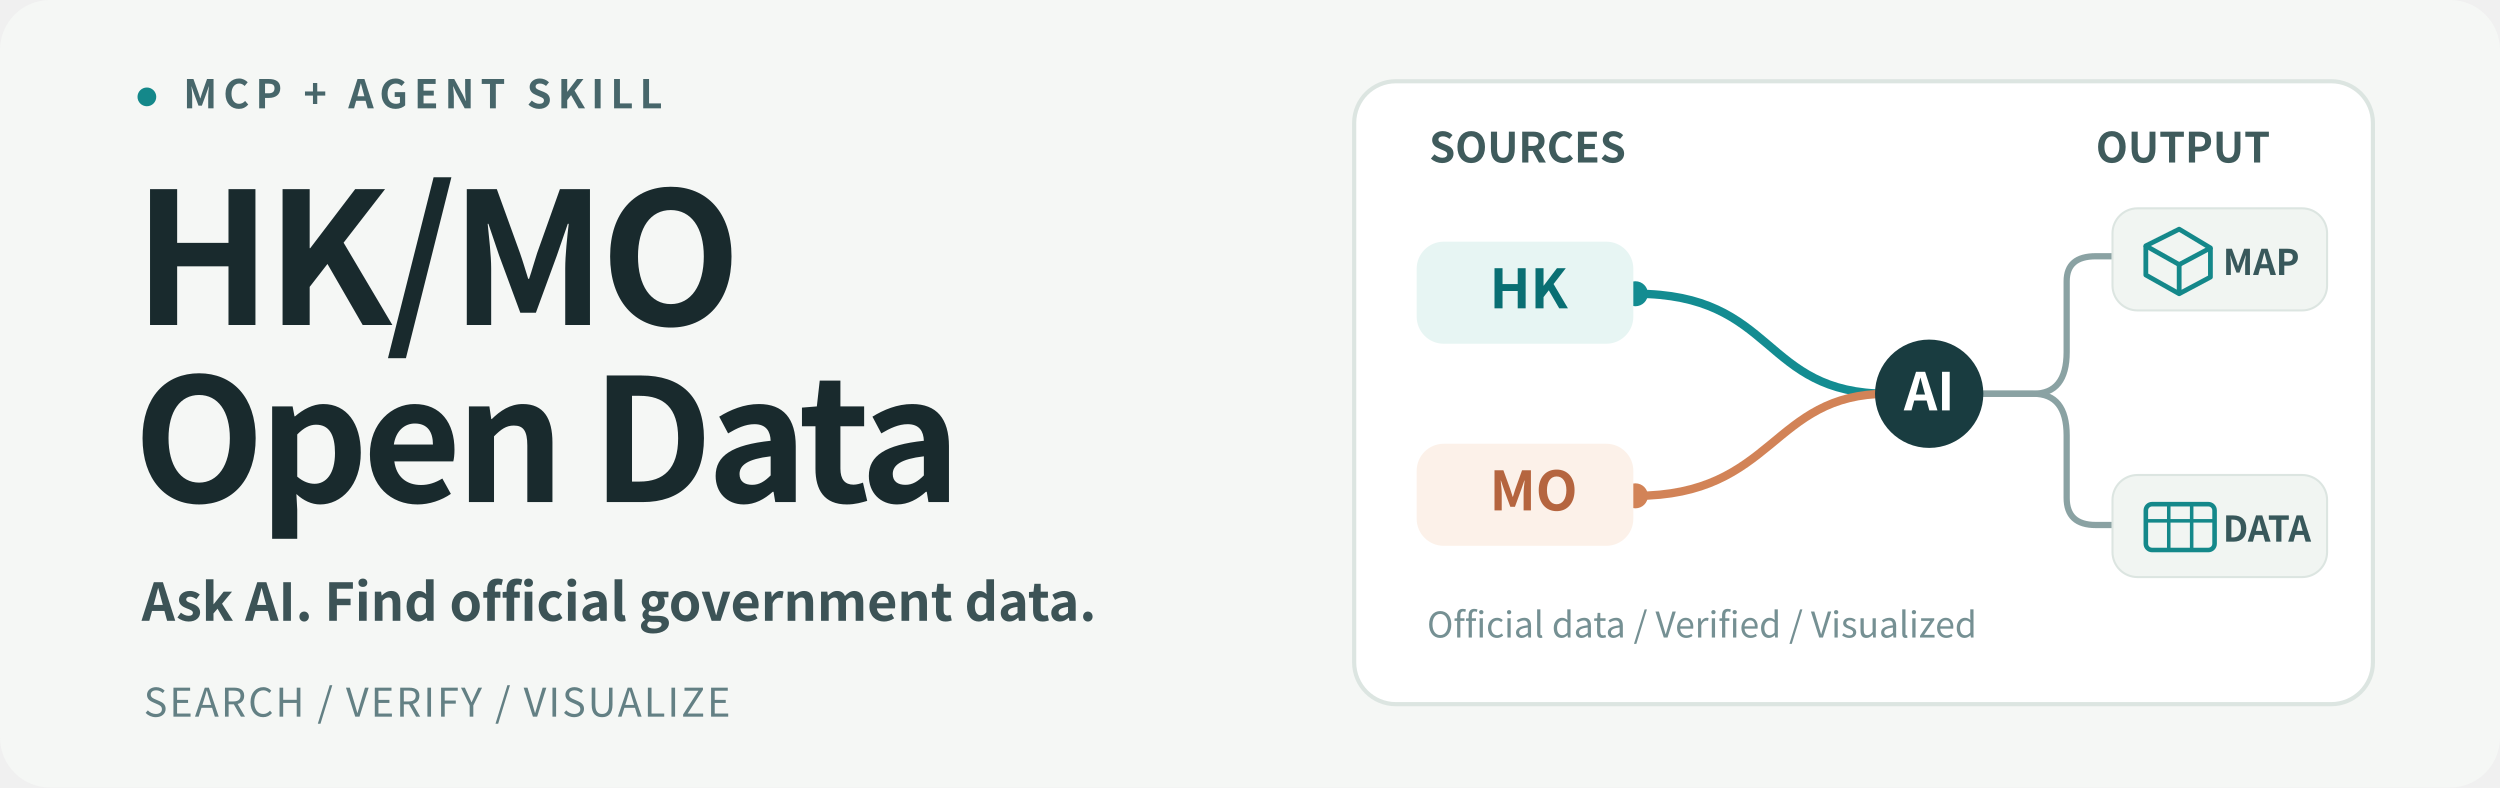
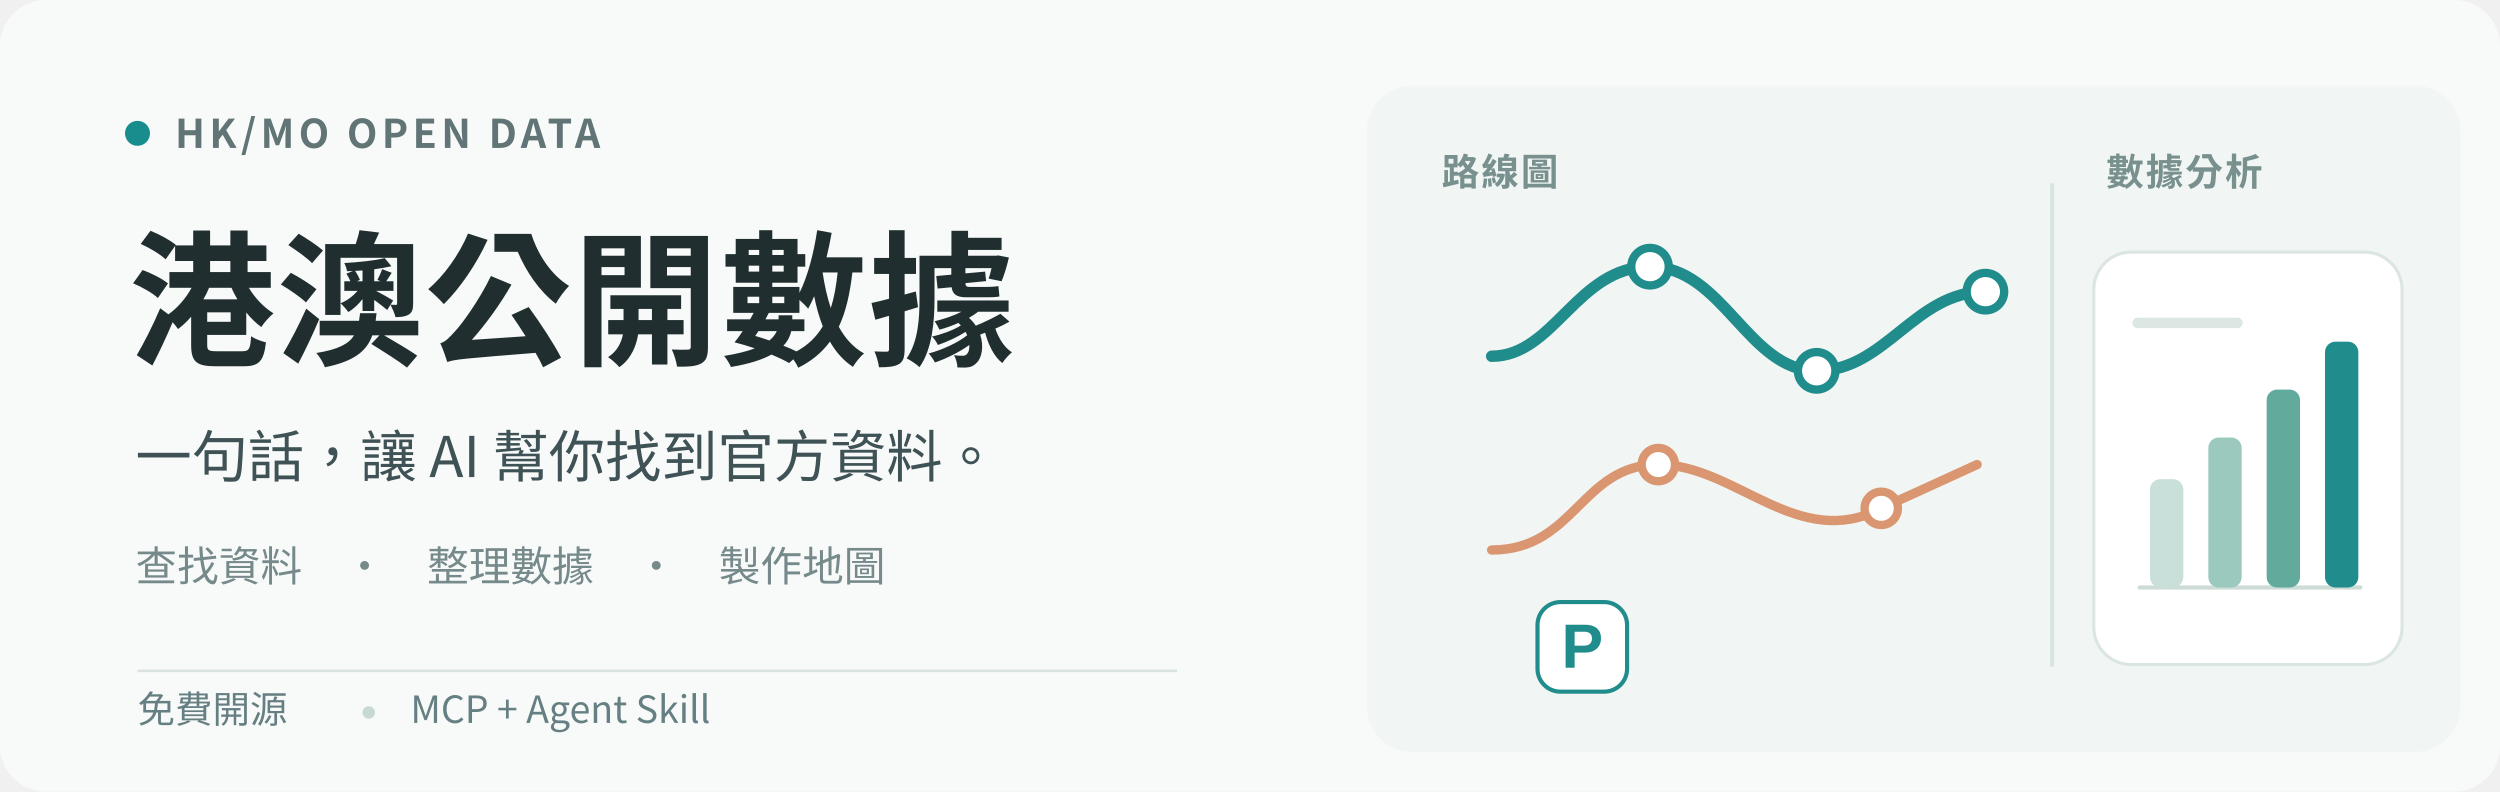
- <svg xmlns="http://www.w3.org/2000/svg" width="1200" height="378" viewBox="0 0 1200 378" role="img" aria-labelledby="title desc">
-   <rect width="1200" height="378" rx="24" fill="#F5F7F5" />
-   <g id="name-and-promise" font-family="-apple-system, BlinkMacSystemFont, Segoe UI, Noto Sans CJK TC, sans-serif">
-     <rect x="66" y="42" width="9" height="9" rx="4.5" fill="#14888A" />
-     <text x="88" y="52" fill="#47666A" font-size="19" font-weight="600" letter-spacing="3">MCP + AGENT SKILL</text>
-     <text x="64" y="156" fill="#192A2D" font-size="88" font-weight="720" letter-spacing="-3">HK/MO</text>
-     <text x="64" y="241" fill="#192A2D" font-size="82" font-weight="720" letter-spacing="-3">Open Data</text>
-     <text x="68" y="298" fill="#3C5356" font-size="25" font-weight="550">Ask AI. Find official government data.</text>
-     <text x="69" y="344" fill="#638084" font-size="19" letter-spacing="1">SEARCH  /  VERIFY  /  VISUALIZE</text>
+ <svg xmlns="http://www.w3.org/2000/svg" width="1200" height="380" viewBox="0 0 1200 380" role="img" aria-labelledby="t d">
+   <rect width="1200" height="380" rx="22" fill="#F8FAF9" />
+   <g font-family="Noto Sans CJK TC, PingFang TC, Microsoft JhengHei, sans-serif">
+     <circle cx="66" cy="64" r="6" fill="#198D8D" />
+     <text x="84" y="71" font-size="19" font-weight="600" letter-spacing="2.1" fill="#617476">HK/MO OPEN DATA</text>
+     <text x="62" y="170" font-size="70" font-weight="700" letter-spacing="1" fill="#202E30">港澳公開數據</text>
+     <text x="65" y="229" font-size="27" font-weight="500" fill="#3F5255">一句話，讓 AI 幫你找到官方資料。</text>
+     <text x="65" y="279" font-size="20" font-weight="400" fill="#76898B">查找資料　·　整理數據　·　製作地圖</text>
+     <line x1="66" y1="322" x2="565" y2="322" stroke="#D9E4E1" stroke-width="1.3" />
+     <text x="66" y="347" font-size="18" fill="#667F82">免費開源</text>
+     <circle cx="177" cy="342" r="3" fill="#C8D8D5" />
+     <text x="197" y="347" font-size="18" fill="#667F82">MCP + Agent Skill</text>
  </g>
-   <g id="official-data-flow" font-family="-apple-system, BlinkMacSystemFont, Segoe UI, Noto Sans CJK TC, sans-serif">
-     <rect x="650" y="39" width="489" height="299" rx="20" fill="#FFFFFF" stroke="#DCE5E1" stroke-width="2" />
-     <text x="686" y="78" font-size="20" font-weight="650" fill="#3F5B5C">SOURCES</text>
-     <text x="1006" y="78" font-size="20" font-weight="650" fill="#3F5B5C">OUTPUT</text>
-     <path d="M785 141 C853 141 845 189 906 189" fill="none" stroke="#138C91" stroke-width="4" stroke-linecap="round" />
-     <path d="M785 238 C852 238 850 189 906 189" fill="none" stroke="#D28357" stroke-width="4" stroke-linecap="round" />
-     <path d="M948 189 H976 Q992 189 992 169 V135 Q992 123 1006 123 H1018" fill="none" stroke="#8AA2A3" stroke-width="3" stroke-linecap="round" />
-     <path d="M948 189 H976 Q992 189 992 209 V239 Q992 252 1006 252 H1018" fill="none" stroke="#8AA2A3" stroke-width="3" stroke-linecap="round" />
-     <circle cx="785" cy="141" r="6" fill="#138C91" />
-     <circle cx="785" cy="238" r="6" fill="#D28357" />
-     <rect x="680" y="116" width="104" height="49" rx="13" fill="#E7F5F3" />
-     <text x="715" y="148" fill="#096F73" font-size="26" font-weight="730">HK</text>
-     <rect x="680" y="213" width="104" height="49" rx="13" fill="#FCF1E9" />
-     <text x="715" y="245" fill="#B5653F" font-size="26" font-weight="730">MO</text>
-     <circle cx="926" cy="189" r="26" fill="#193C40" />
-     <text x="926" y="197" text-anchor="middle" fill="#FFFFFF" font-size="25" font-weight="710">AI</text>
-     <rect x="1014" y="100" width="103" height="49" rx="12" fill="#F1F5F2" stroke="#DCE5E1" />
-     <path d="M1030 118 L1046 110 L1061 119 L1046 127 Z" fill="none" stroke="#14888A" stroke-width="2.3" stroke-linejoin="round" />
-     <path d="M1030 118 V132 L1046 141 L1046 127 M1061 119 V133 L1046 141" fill="none" stroke="#14888A" stroke-width="2.3" stroke-linejoin="round" />
-     <text x="1067" y="132" font-size="17" font-weight="650" fill="#38585B">MAP</text>
-     <rect x="1014" y="228" width="103" height="49" rx="12" fill="#F1F5F2" stroke="#DCE5E1" />
-     <rect x="1030" y="242" width="33" height="22" rx="3" fill="none" stroke="#14888A" stroke-width="2.2" />
-     <path d="M1030 250 H1063 M1041 242 V264 M1052 242 V264" stroke="#14888A" stroke-width="1.7" />
-     <text x="1067" y="260" font-size="17" font-weight="650" fill="#38585B">DATA</text>
-     <text x="685" y="306" fill="#759093" font-size="17">Official data / Verified / Visualized</text>
+   <g transform="translate(654 25)" font-family="Noto Sans CJK TC, PingFang TC, Microsoft JhengHei, sans-serif">
+     <rect x="2" y="16" width="525" height="320" rx="22" fill="#F1F6F4" />
+     <text x="38" y="64" font-size="18" font-weight="600" letter-spacing="1" fill="#78918E">路線圖</text>
+     <g fill="none" stroke-linecap="round" stroke-linejoin="round">
+       <path d="M62 146 C92 146 103 103 138 103 S185 153 218 153 S265 115 299 115" stroke="#218C8C" stroke-width="5.5" />
+       <path d="M62 239 C102 239 105 198 142 198 S209 240 249 219 L295 198" stroke="#D99670" stroke-width="4.5" />
+     </g>
+     <g fill="#FFFFFF" stroke="#218C8C" stroke-width="4">
+       <circle cx="138" cy="103" r="9" />
+       <circle cx="218" cy="153" r="9" />
+       <circle cx="299" cy="115" r="9" />
+     </g>
+     <g fill="#FFFFFF" stroke="#D99670" stroke-width="4">
+       <circle cx="142" cy="198" r="8" />
+       <circle cx="249" cy="219" r="8" />
+     </g>
+     <rect x="84" y="264" width="43" height="43" rx="11" fill="#FFFFFF" stroke="#218C8C" stroke-width="2" />
+     <text x="105.5" y="295.5" text-anchor="middle" font-family="Arial, sans-serif" font-size="30" font-weight="700" fill="#218C8C">P</text>
+     <path d="M331 63 V295" stroke="#D7E4DF" stroke-width="2" />
+     <text x="357" y="64" font-size="18" font-weight="600" letter-spacing="1" fill="#78918E">數據分析</text>
+     <rect x="351" y="96" width="148" height="198" rx="18" fill="#FFFFFF" stroke="#DBE6E2" stroke-width="1.5" />
+     <line x1="373" y1="257" x2="479" y2="257" stroke="#CEDCD7" stroke-width="2" stroke-linecap="round" />
+     <rect x="378" y="205" width="16" height="52" rx="5" fill="#C9DFD9" />
+     <rect x="406" y="185" width="16" height="72" rx="5" fill="#9BC9BD" />
+     <rect x="434" y="162" width="16" height="95" rx="5" fill="#62AB9C" />
+     <rect x="462" y="139" width="16" height="118" rx="5" fill="#218C8C" />
+     <path d="M372 130 H420" stroke="#DCE7E3" stroke-width="5" stroke-linecap="round" />
  </g>
</svg>
